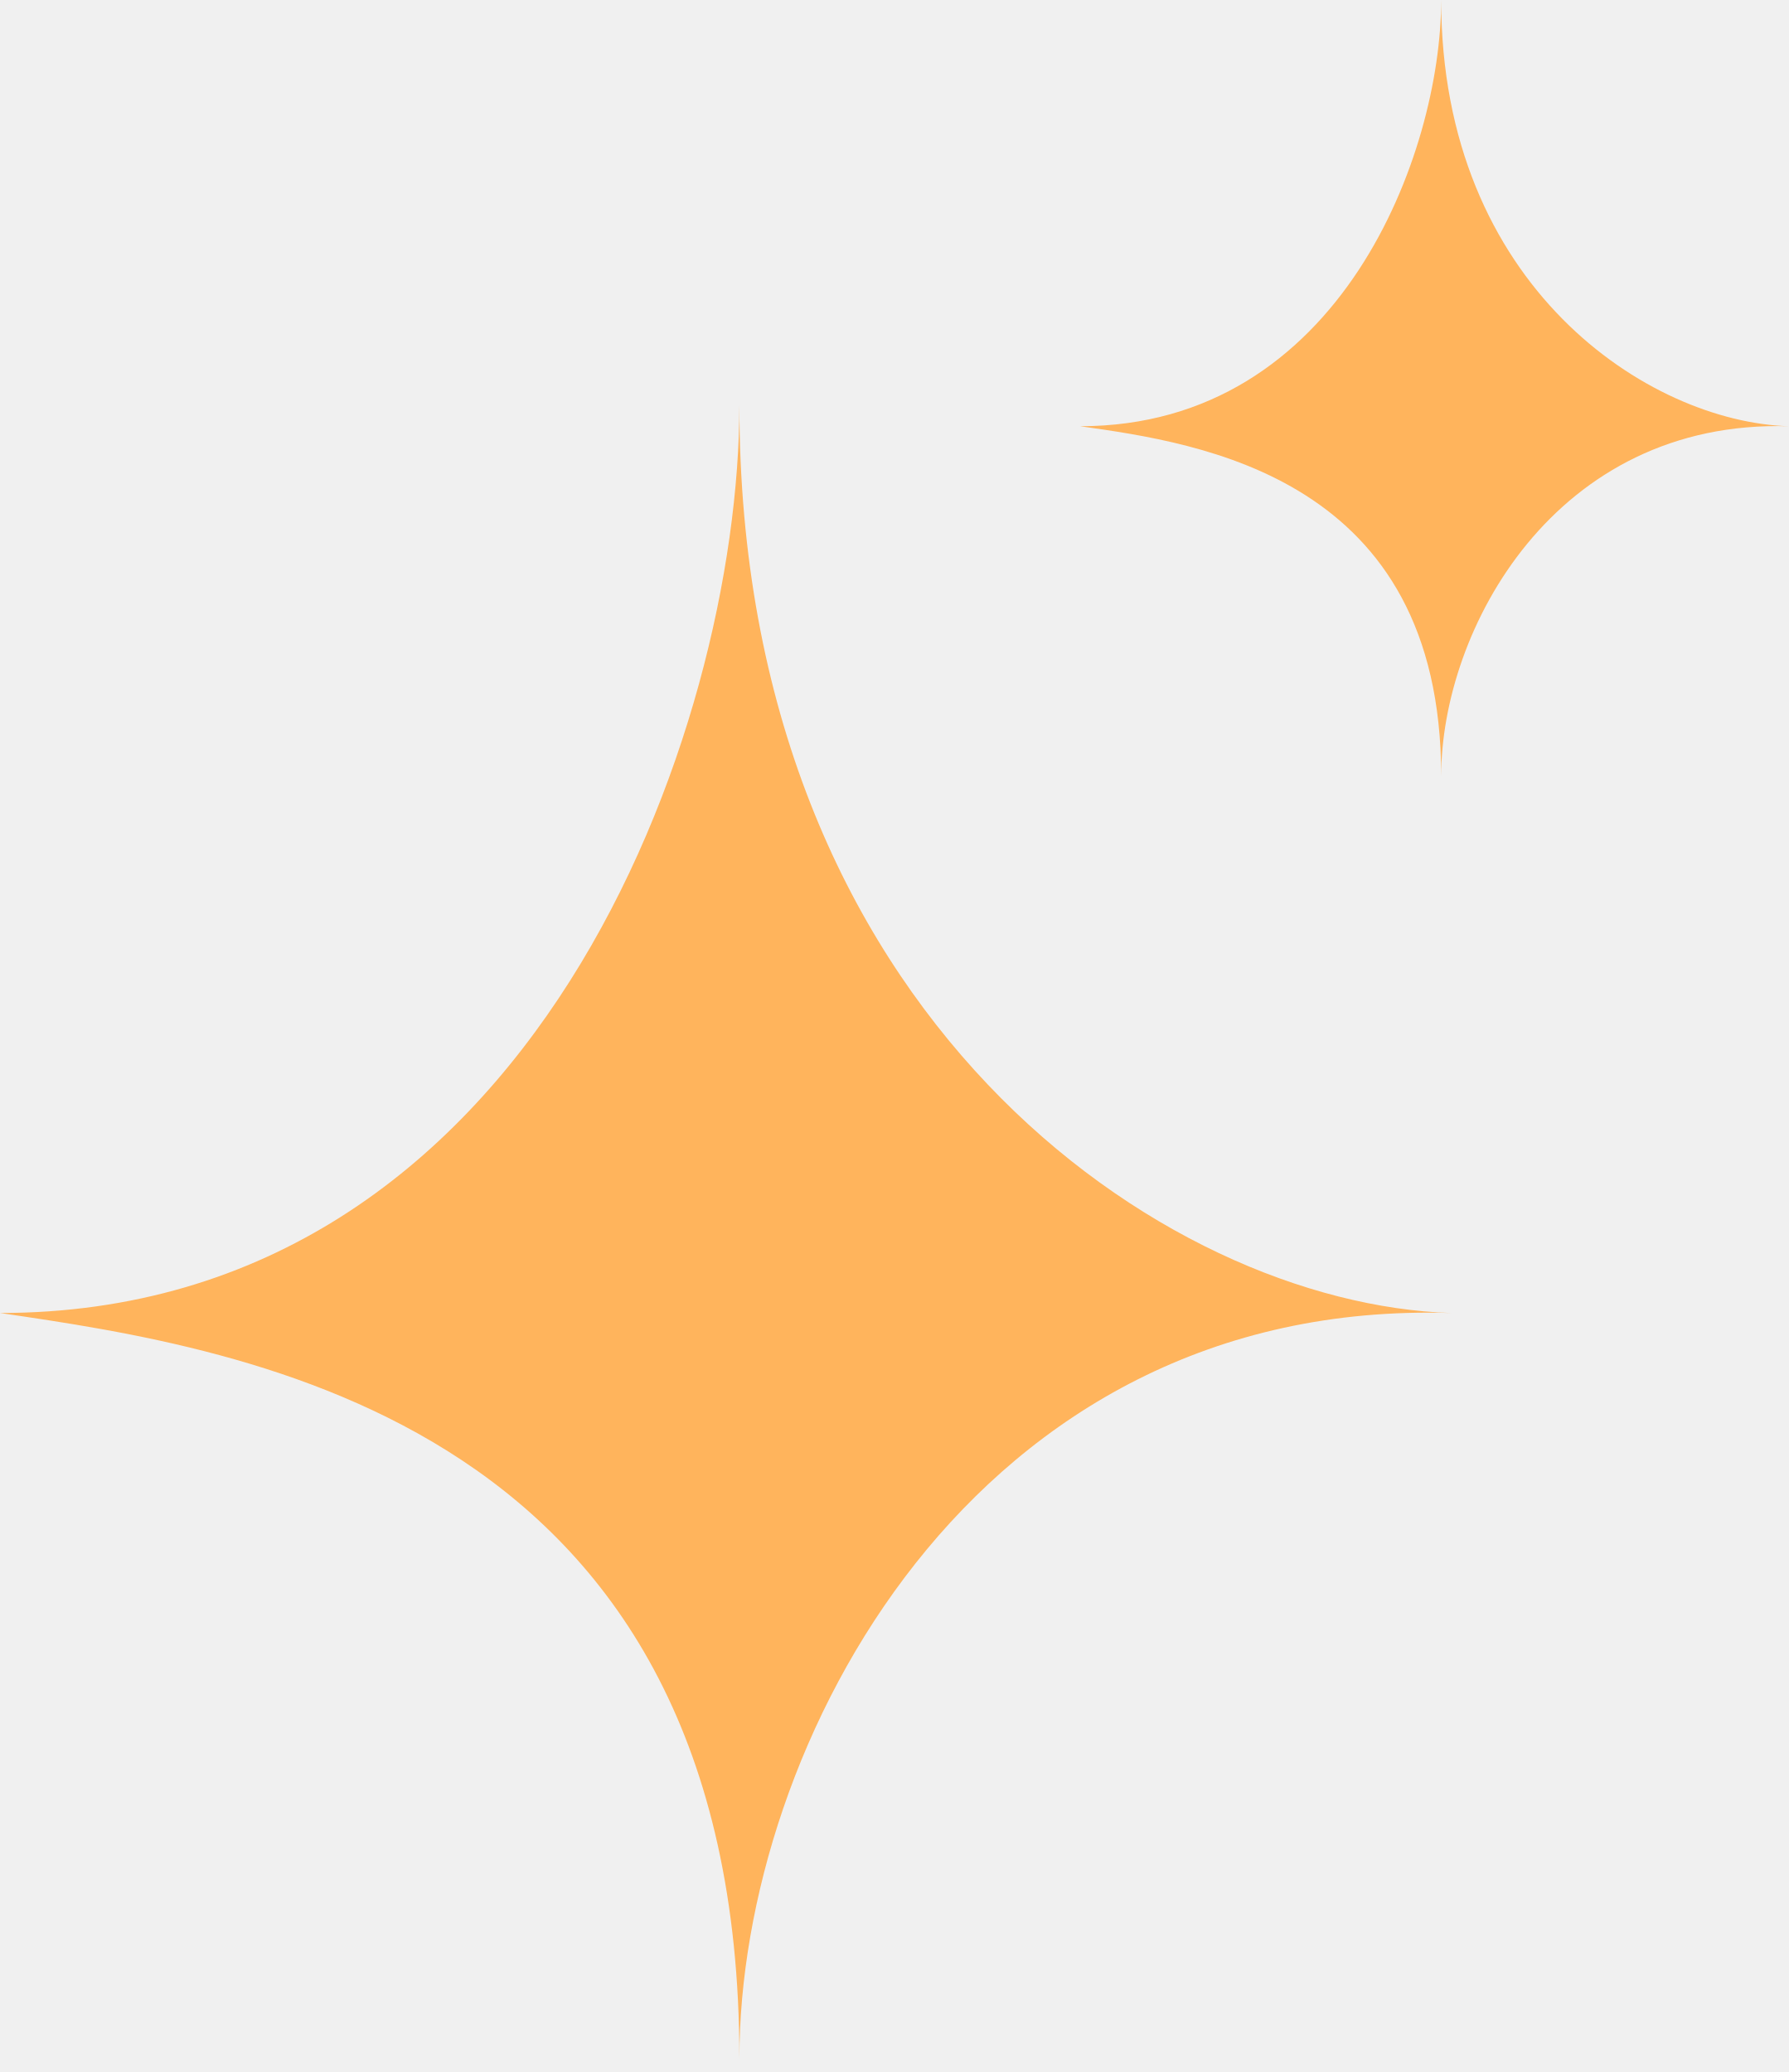
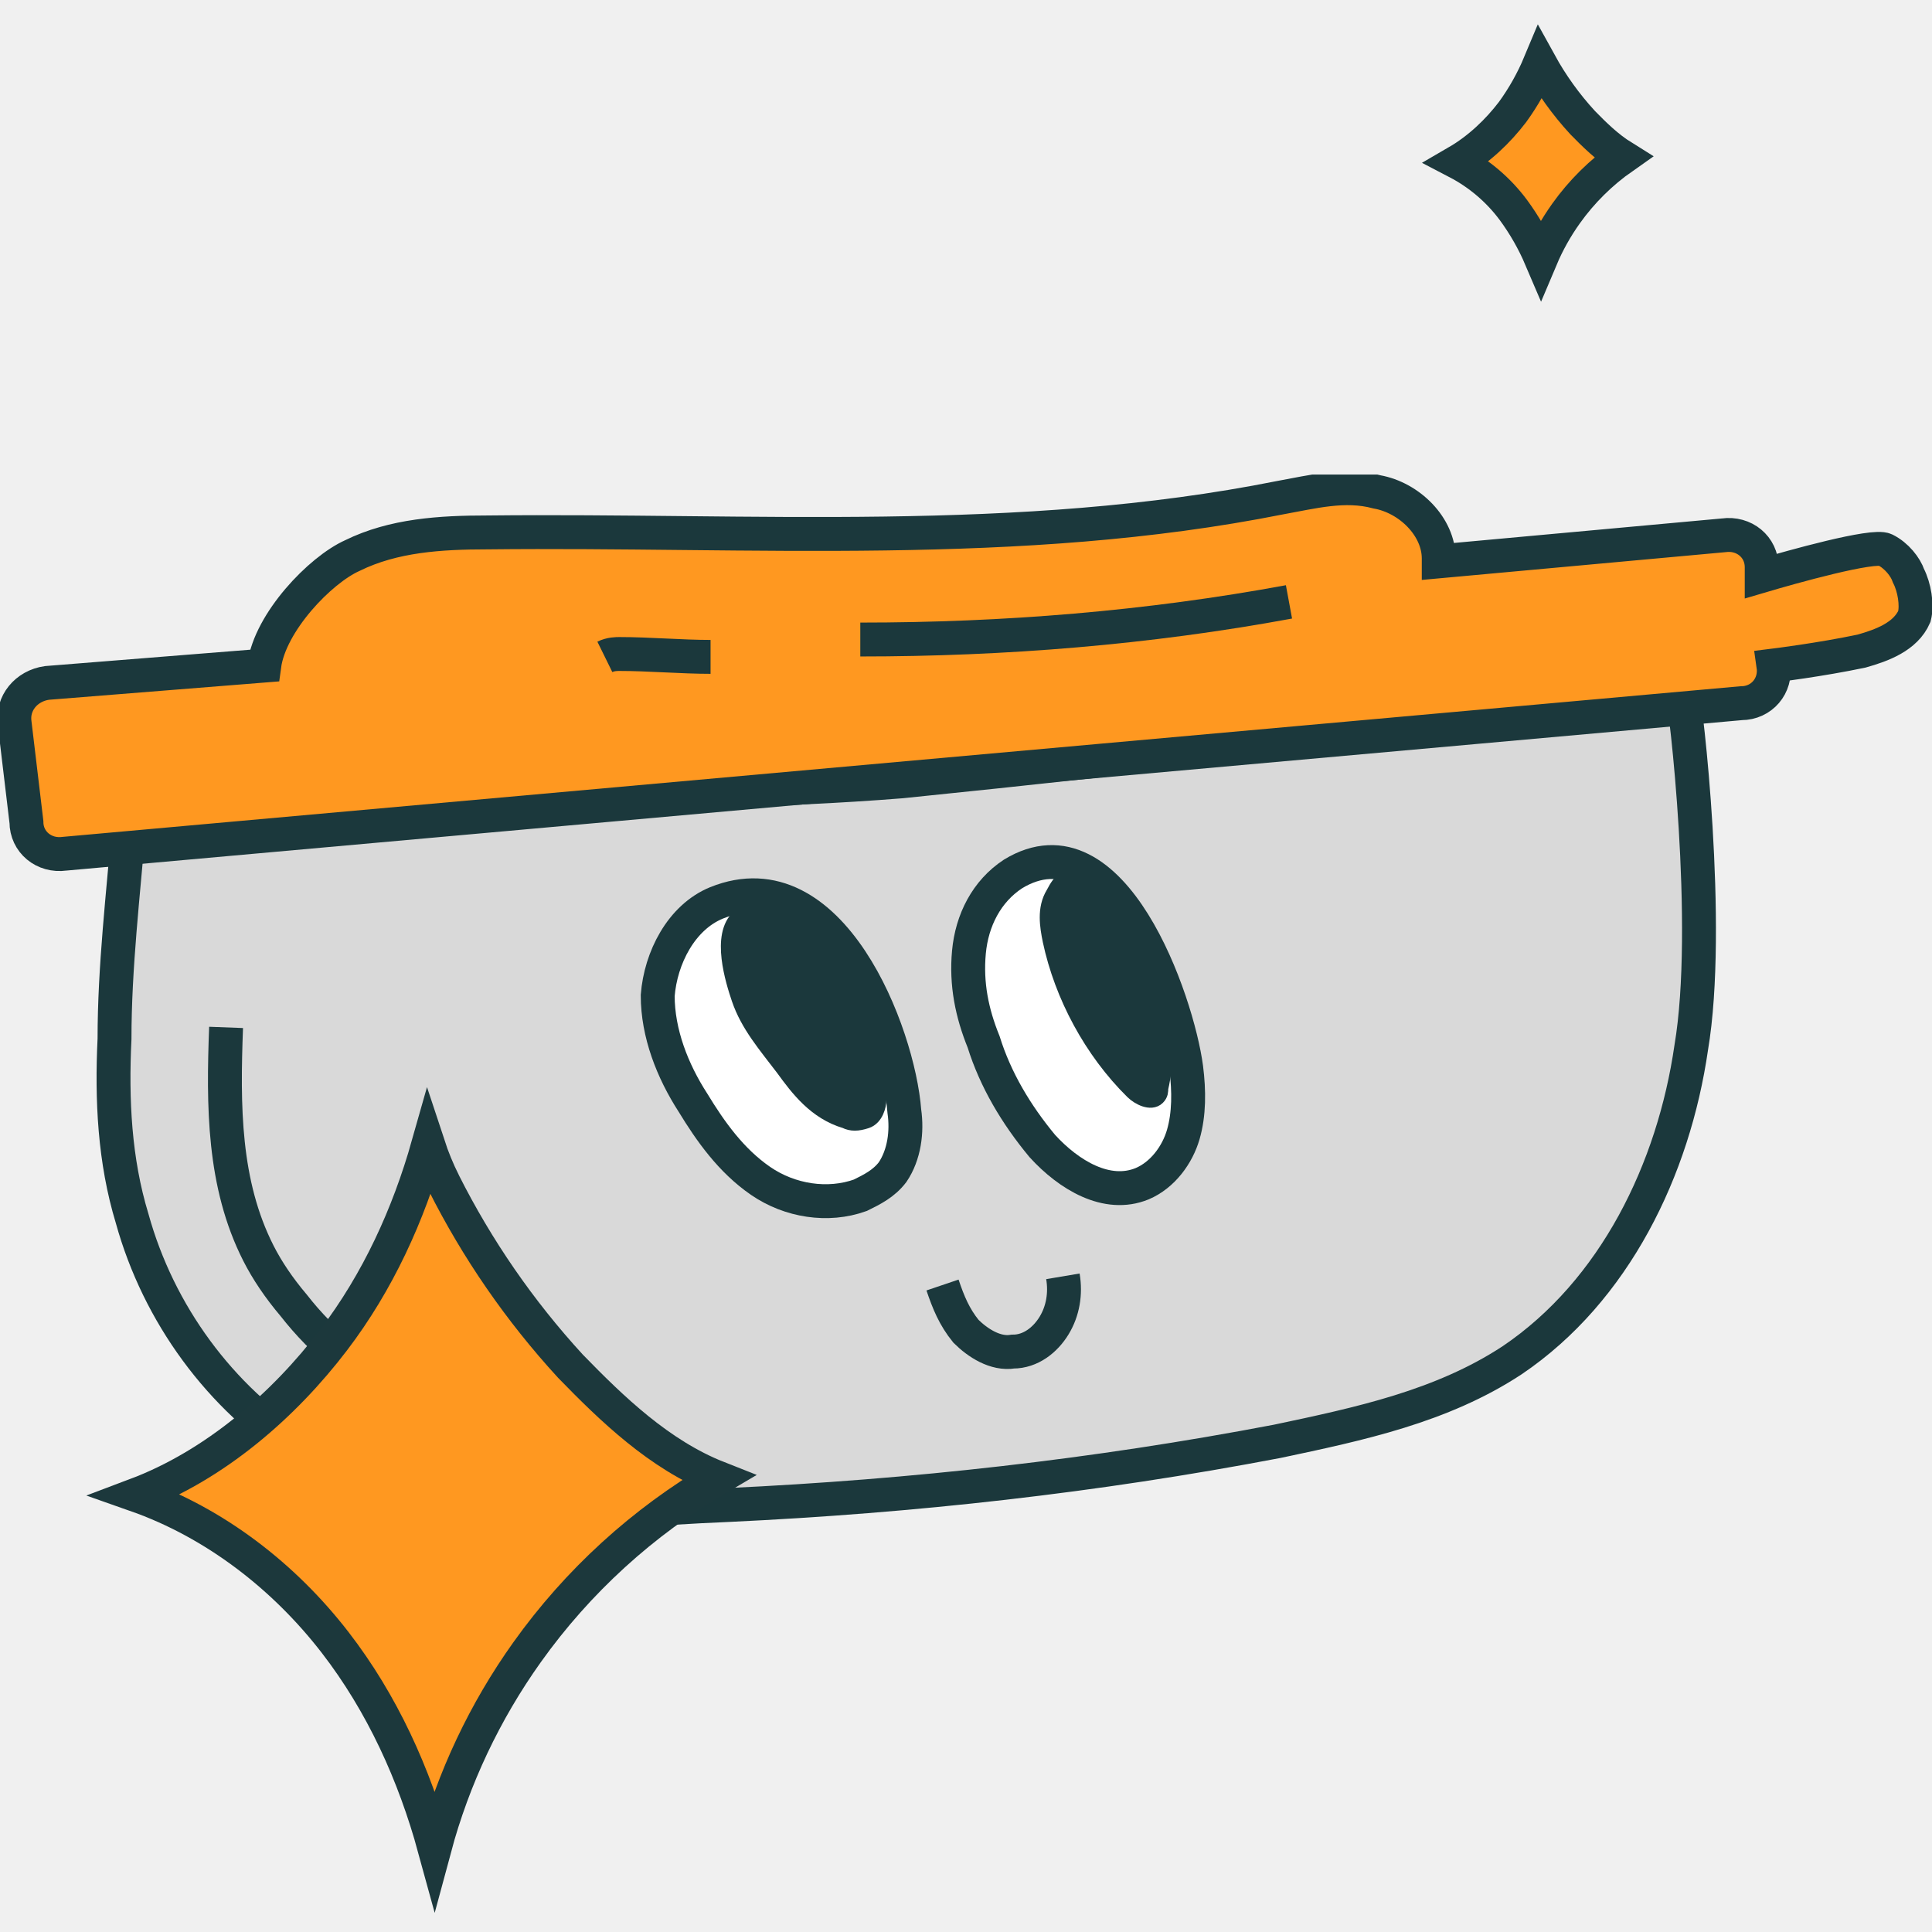
- <svg xmlns="http://www.w3.org/2000/svg" width="82" height="95" fill="none">
-   <path d="M33.892 94.378C33.892 65.172 11.297 61.858 0 60.2c24.477 0 33.892-26.72 33.892-41.634 0 27.964 19.456 41.22 32.636 41.635-21.967-.691-32.636 19.884-32.636 34.177ZM66.061 35.585c0-13.709-11.034-15.265-16.552-16.043C61.464 19.543 66.061 7 66.061 0c0 13.126 9.502 19.348 15.939 19.543-10.728-.325-15.939 9.333-15.939 16.042Z" fill="#FFB45C" />
+ <svg xmlns="http://www.w3.org/2000/svg" width="114" height="114" viewBox="0 0 114 114" fill="none">
+   <g clip-path="url(#clip0_521_591)">
+     <path d="M99.793 61.818C98.754 68.992 95.289 76.165 89.225 80.264C85.067 82.997 80.216 84.022 75.365 85.047C64.623 87.097 53.881 88.292 42.967 88.805C34.304 89.146 25.641 90.683 17.845 85.559C12.994 82.485 9.356 77.532 7.796 71.895C6.757 68.479 6.584 64.893 6.757 61.306C6.757 57.036 7.277 52.766 7.623 48.496C22.349 46.276 38.289 47.3 53.188 46.105C68.261 44.568 83.161 42.859 98.061 40.639C98.407 40.639 99.1 40.639 99.273 40.981C99.447 41.322 101.006 54.645 99.793 61.818Z" fill="#D9D9D9" stroke="#1B383C" stroke-width="2" stroke-miterlimit="10" />
+     <path d="M112.614 33.978C112.961 34.661 113.134 35.686 112.961 36.369C112.441 37.565 111.055 38.077 109.842 38.419C107.416 38.931 104.644 39.273 104.644 39.273C104.818 40.468 103.951 41.493 102.739 41.493L3.812 50.375C2.599 50.545 1.559 49.691 1.559 48.496L0.866 42.689C0.693 41.493 1.559 40.468 2.772 40.297L15.593 39.273C15.939 36.711 18.885 33.636 20.79 32.782C23.216 31.587 25.988 31.416 28.76 31.416C44.353 31.245 60.119 32.441 75.538 29.366C77.444 29.025 79.35 28.512 81.255 29.025C83.161 29.366 84.894 31.074 84.894 32.953C84.894 32.953 84.894 32.953 84.894 33.124L101.699 31.587C102.912 31.416 103.951 32.27 103.951 33.466V33.978C105.684 33.466 110.535 32.099 111.228 32.441C111.921 32.782 112.441 33.466 112.614 33.978Z" fill="#FF9820" stroke="#1B383C" stroke-width="2" stroke-miterlimit="10" />
+     <path d="M59.772 51.57C58.213 52.595 57.347 54.303 57.173 56.182C57 58.061 57.347 59.769 58.04 61.477C58.733 63.697 59.946 65.747 61.505 67.625C63.064 69.333 65.316 70.7 67.395 69.846C68.608 69.333 69.475 68.138 69.821 66.942C70.168 65.747 70.168 64.38 69.994 63.014C69.475 59.085 65.663 47.983 59.772 51.57Z" fill="white" stroke="#1B383C" stroke-width="2" stroke-miterlimit="10" />
+     <path d="M42.274 53.278C40.195 54.132 38.982 56.523 38.809 58.744C38.809 60.964 39.675 63.185 40.888 65.063C41.927 66.771 43.14 68.479 44.872 69.675C46.605 70.871 48.857 71.212 50.763 70.529C51.456 70.187 52.149 69.846 52.669 69.163C53.362 68.138 53.535 66.771 53.362 65.576C53.015 60.964 49.031 50.545 42.274 53.278Z" fill="white" stroke="#1B383C" stroke-width="2" stroke-miterlimit="10" />
+     <path d="M43.66 58.915C44.179 60.452 45.219 61.647 46.258 63.014C47.125 64.209 48.164 65.576 49.897 66.088C50.243 66.259 50.59 66.259 51.11 66.088C51.629 65.917 51.803 65.234 51.803 64.893C52.149 62.501 51.803 59.939 50.763 57.89C50.243 56.694 49.55 55.499 48.337 54.645C47.471 53.962 44.873 53.108 43.66 54.132C42.447 55.157 43.313 57.89 43.66 58.915Z" fill="#1B383C" stroke="#1B383C" stroke-miterlimit="10" />
+     <path d="M62.198 52.766C61.678 53.62 61.851 54.645 62.024 55.499C62.717 58.744 64.45 61.989 66.875 64.38C67.222 64.722 67.915 65.063 68.261 64.722C68.435 64.551 68.435 64.38 68.435 64.209C69.128 61.306 68.088 58.231 67.222 55.328C66.529 53.791 63.93 49.35 62.198 52.766Z" fill="#1B383C" stroke="#1B383C" stroke-miterlimit="10" />
+     <path d="M55.614 75.824C55.961 76.849 56.307 77.703 57 78.556C57.693 79.24 58.733 79.923 59.772 79.752C60.812 79.752 61.678 79.069 62.198 78.215C62.718 77.361 62.891 76.336 62.718 75.311" stroke="#1B383C" stroke-width="2" stroke-miterlimit="10" />
+     <path d="M13.34 60.623C13.167 65.234 13.167 69.846 15.246 73.945C15.766 74.97 16.459 75.995 17.325 77.019C19.058 79.24 21.31 81.118 23.909 82.143" stroke="#1B383C" stroke-width="2" stroke-miterlimit="10" />
+     <path d="M76.058 35.515C67.742 37.052 59.252 37.736 50.763 37.736" stroke="#1B383C" stroke-width="2" stroke-miterlimit="10" />
+     <path d="M35.69 38.76C36.036 38.59 36.383 38.59 36.556 38.59C38.289 38.59 40.194 38.76 41.927 38.76" stroke="#1B383C" stroke-width="2" stroke-miterlimit="10" />
+   </g>
+   <path d="M95.764 9.272C94.466 10.181 93.329 11.304 92.406 12.599C91.815 13.427 91.319 14.314 90.927 15.243C90.497 14.235 89.95 13.276 89.295 12.385L89.295 12.385L89.291 12.38C88.407 11.194 87.271 10.235 85.977 9.56C87.277 8.805 88.389 7.737 89.24 6.623L89.248 6.613L89.255 6.603C89.904 5.708 90.443 4.745 90.865 3.734C91.558 4.992 92.401 6.165 93.376 7.225L93.387 7.237L93.397 7.247C94.046 7.911 94.825 8.688 95.764 9.272Z" fill="#FF9820" stroke="#1C383C" stroke-width="2" />
+   <path d="M42.372 87.205C37.933 89.8 34.09 93.302 31.105 97.487C28.598 101.001 26.752 104.919 25.641 109.052C24.449 104.699 22.558 100.515 19.771 96.909C16.776 93.033 12.688 89.855 8.016 88.213C12.697 86.449 16.751 82.918 19.683 79.07C22.301 75.633 24.101 71.681 25.267 67.564C25.517 68.324 25.822 69.067 26.182 69.788L26.183 69.791C28.158 73.716 30.67 77.354 33.648 80.601L33.658 80.612L33.668 80.622C36.103 83.125 38.908 85.84 42.372 87.205Z" fill="#FF9820" stroke="#1C383C" stroke-width="2" />
+   <defs>
+     <clipPath id="clip0_521_591">
+       <rect width="114" height="62" fill="white" transform="translate(0 28)" />
+     </clipPath>
+   </defs>
</svg>
